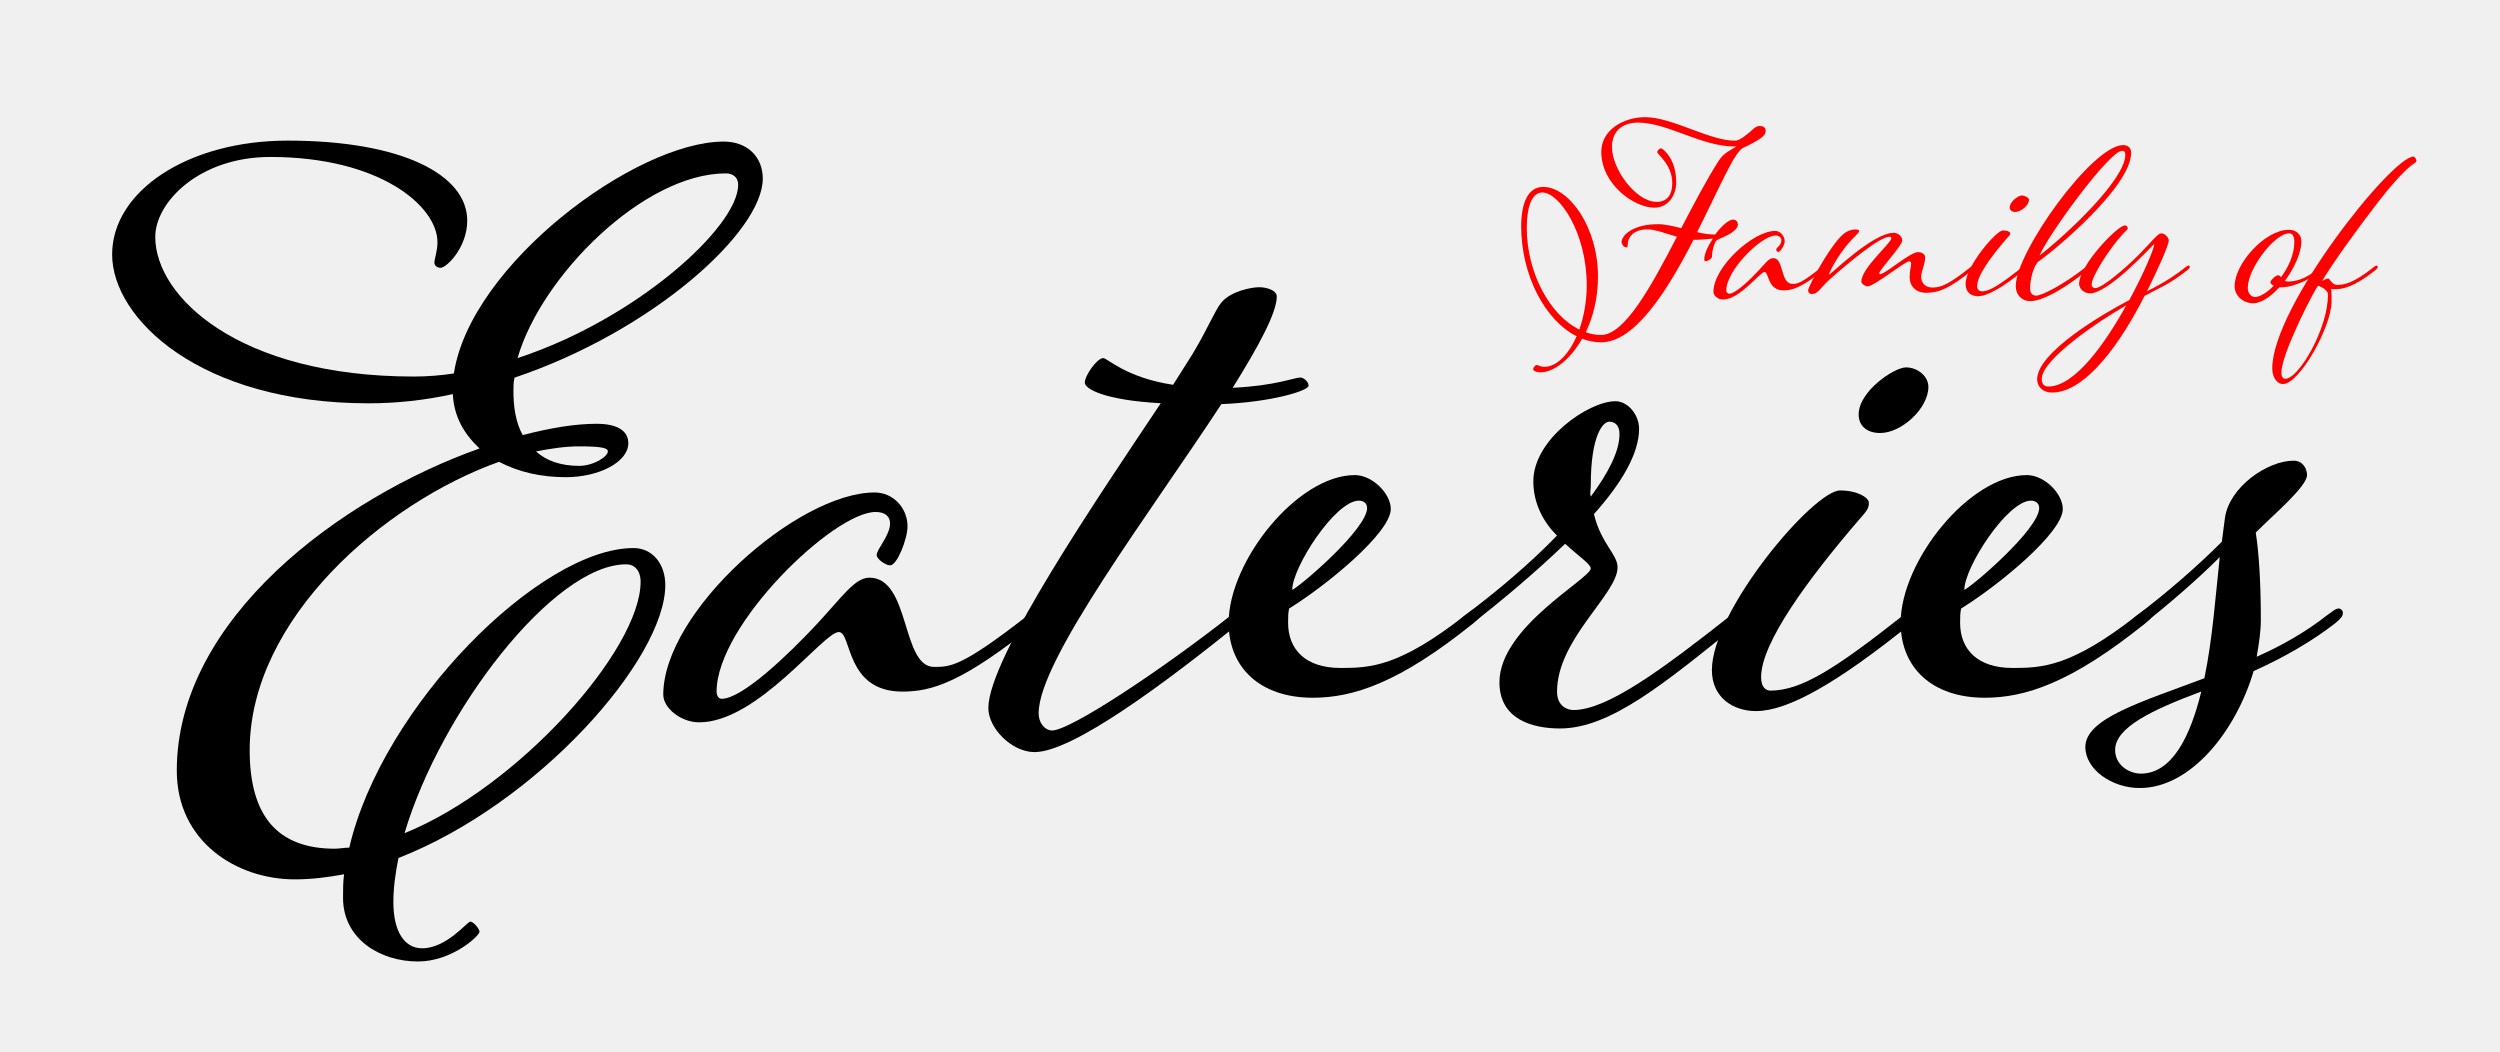
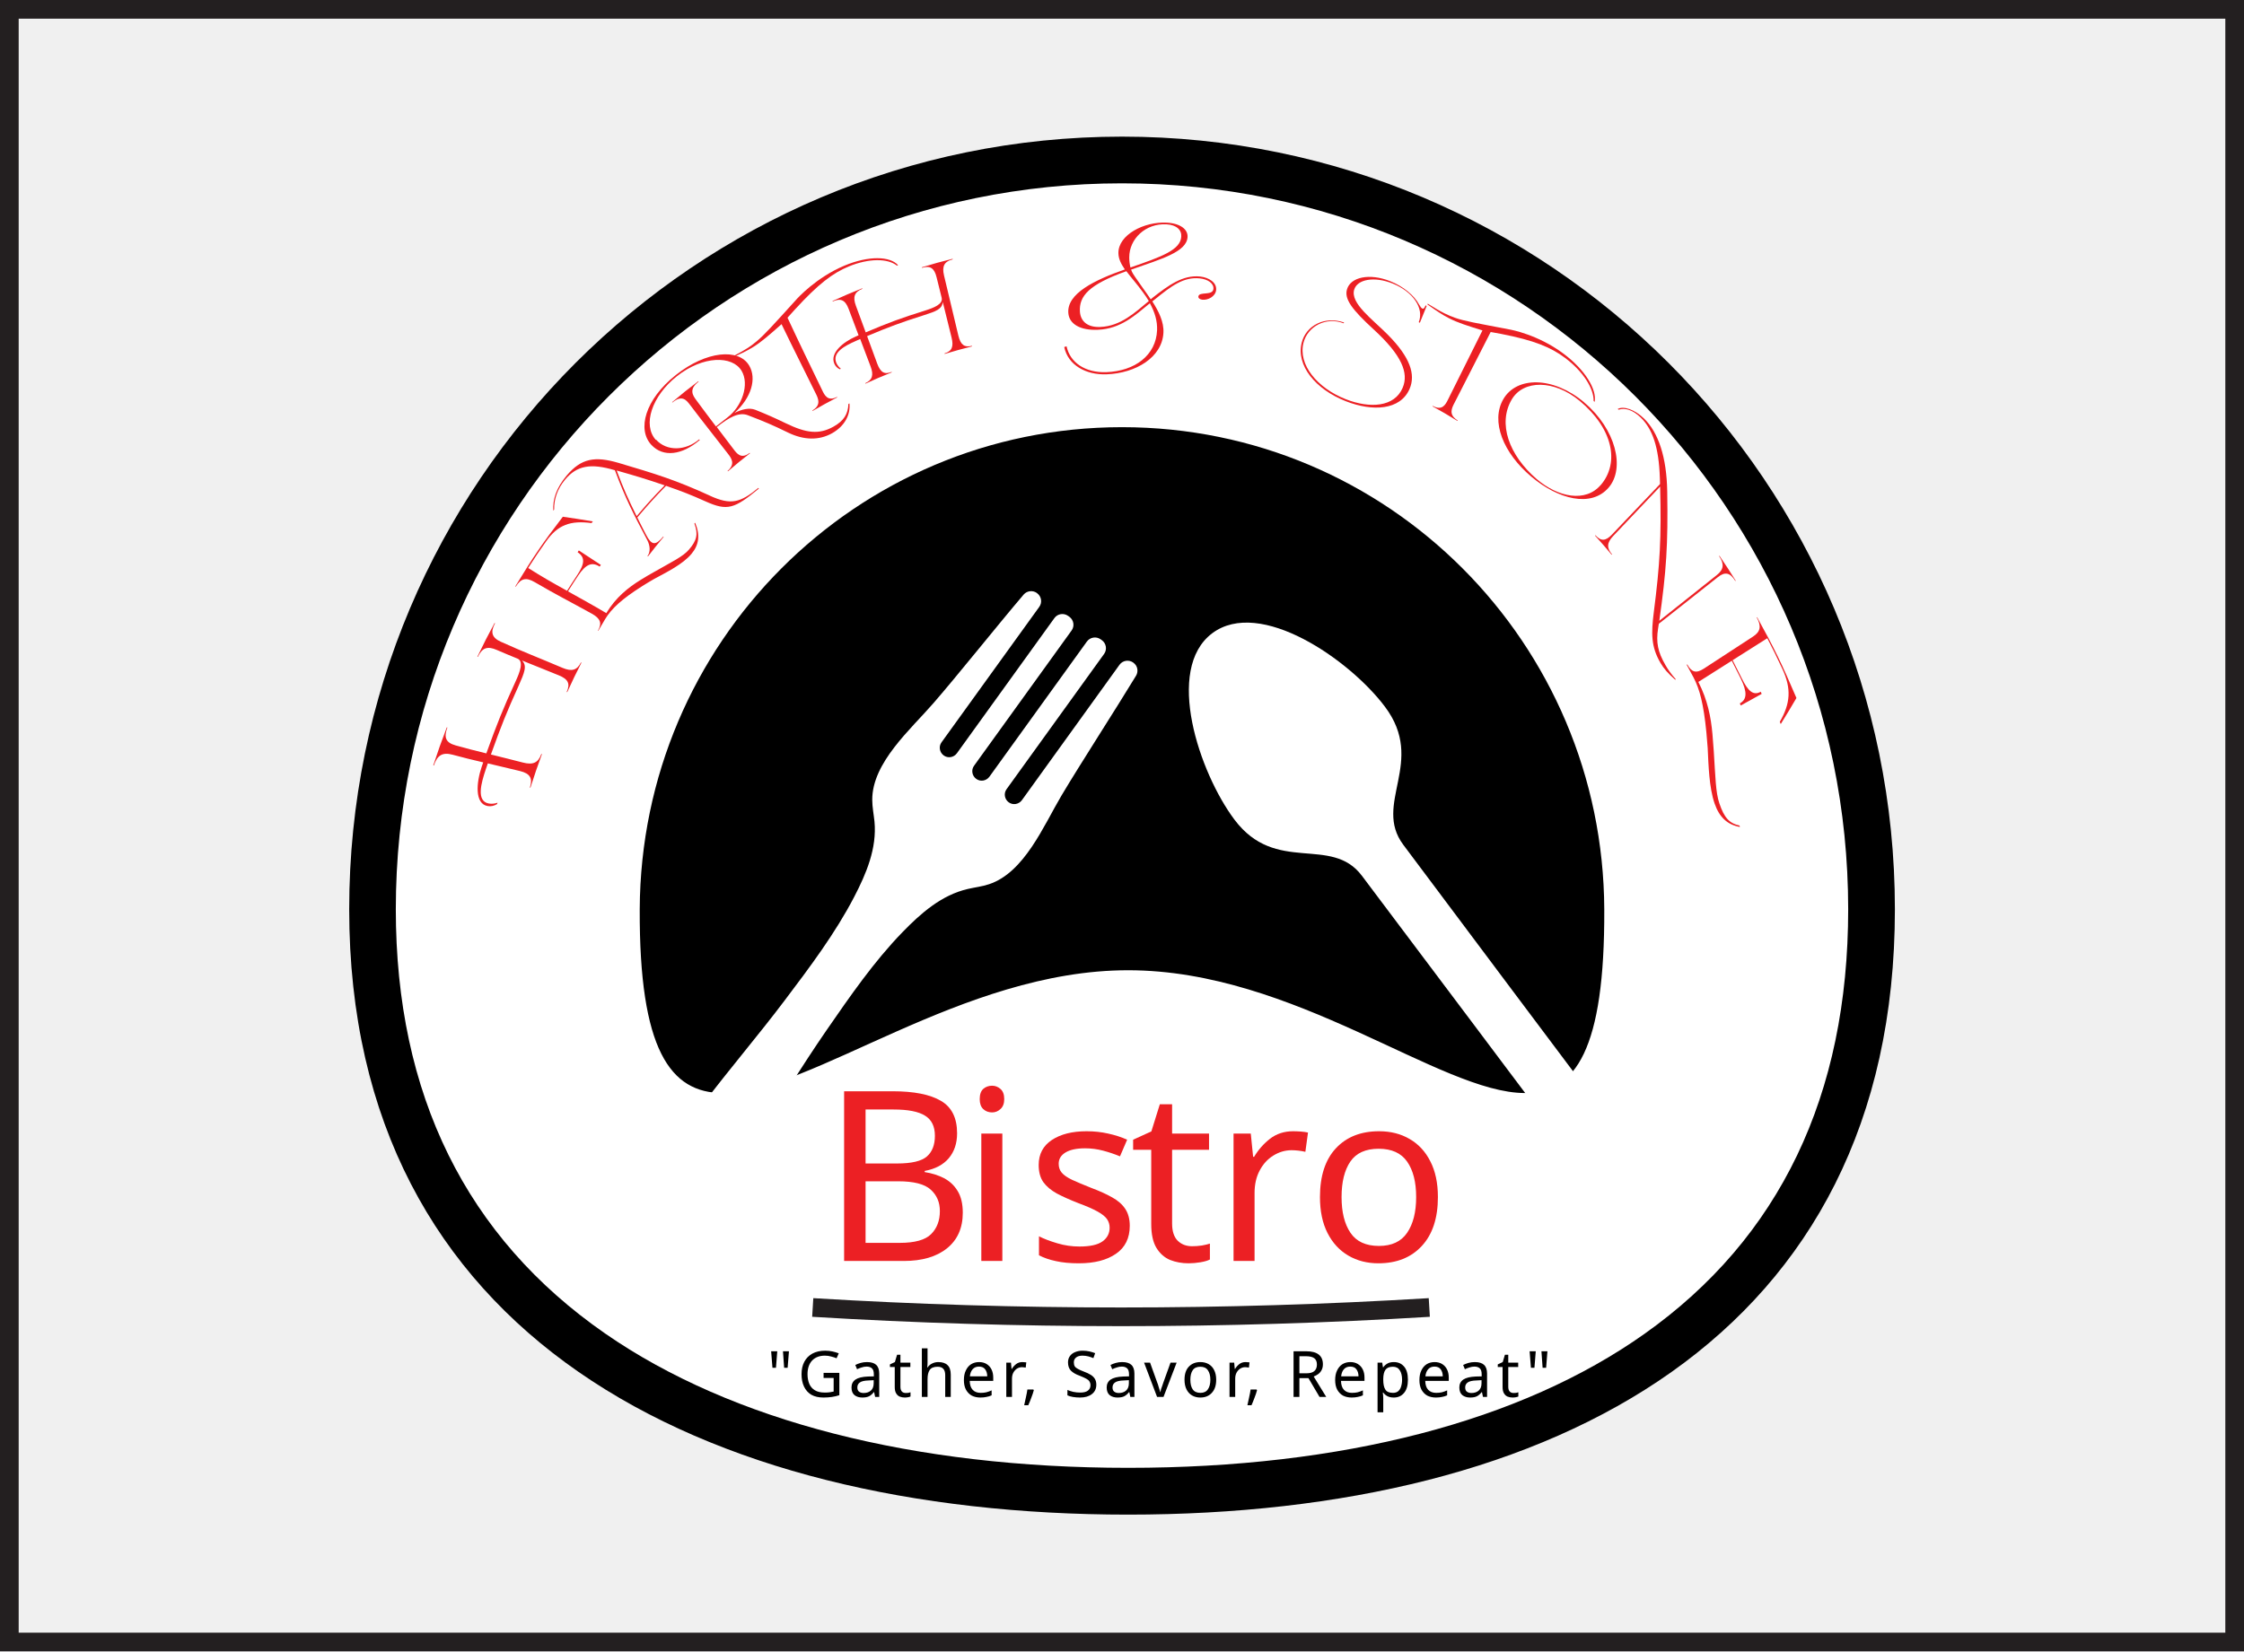
- <svg xmlns="http://www.w3.org/2000/svg" id="Layer_1" data-name="Layer 1" width="309pt" height="130pt" viewBox="0 0 309 130" preserveAspectRatio="xMidYMid meet">
+ <svg xmlns="http://www.w3.org/2000/svg" id="Layer_2" viewBox="0 0 240.21 176.82">
  <defs>
    <style>
-       .cls-1, .cls-2 {
-         font-family: ArialMT, Arial;
-         font-size: 35.22px;
+       .cls-1 {
+         fill: none;
+         stroke: #231f20;
+         stroke-miterlimit: 10;
+         stroke-width: 2px;
      }

-       .cls-1, .cls-2, .cls-3 {
-         isolation: isolate;
+       .cls-2 {
+         font-family: AdornSGarland-Regular, 'AdornS Garland';
+         font-size: 6.84px;
      }

-       .cls-1, .cls-2, .cls-4 {
+       .cls-3 {
        fill: #fff;
      }

-       .cls-2 {
+       .cls-4 {
+         letter-spacing: -.14em;
+       }
+ 
+       .cls-5 {
        letter-spacing: -.02em;
      }

-       .cls-5 {
-         fill: #a12020;
+       .cls-6 {
+         font-family: Rusillaserif-Light, 'Rusilla serif';
+         font-size: 25.45px;
+         font-weight: 300;
      }

-       .cls-6 {
-         fill: red;
+       .cls-6, .cls-7 {
+         fill: #ec2024;
+       }
+ 
+       .cls-8 {
+         letter-spacing: .07em;
+       }
+ 
+       .cls-9 {
+         letter-spacing: .07em;
+       }
+ 
+       .cls-10 {
+         letter-spacing: .06em;
+       }
+ 
+       .cls-11 {
+         letter-spacing: .01em;
+       }
+ 
+       .cls-12 {
+         letter-spacing: .04em;
+       }
+ 
+       .cls-13 {
+         letter-spacing: .03em;
      }
    </style>
  </defs>
-   <g id="familyofeateries" transform="translate(-40,-370)">
-     <g>
-       <path class="cls-6" d="M254.81,397.71c0,.76-1.21,1.32-1.78,1.59s-.79.26-.98.57c-.15.19-.45,1.06-.45,1.85,0,.26-.57.57-.76.57-.15,0-.19-.08-.19-.23,0-.68.45-1.66,1.06-2.57-.76.08-1.59.15-2.35.15h-.04c-3.21,6.24-7.22,12.67-11.42,12.67-.79,0-1.59-.15-2.35-.45-1.48,2.61-3.52,4.16-5.14,4.16-.6,0-.91-.23-.91-.38,0-.19.23-.53.45-.53.15,0,.45.23.95.23,1.44,0,2.95-1.44,3.97-3.78-3.9-1.97-6.85-7.53-6.85-13.58,0-3.03.91-4.88,2.72-4.88,3.18,0,6.77,4.96,6.77,11.08,0,2.65-.6,4.99-1.51,6.88.61.23,1.25.34,1.89.34,2.91,0,6.17-5.94,9.38-12.14-1.32-.38-2.69-.91-3.63-.91-1.78,0-2.46.98-2.46,1.97,0,.15-.04.26-.15.26-.34,0-.61-.45-.61-.64,0-.79,1.32-2.23,4.5-2.23.87,0,1.85.23,2.88.49,1.59-3.03,3.14-6.01,4.65-8.36.61-.95,1.48-1.29,2.19-1.74h-.3c-4.05,0-8.25-2.95-11.88-2.95-1.63,0-3.22.79-3.22,3.03,0,2.72,2.95,6.77,5.52,6.77,1.48,0,1.93-1.1,1.93-2.31,0-2.31-1.85-3.56-1.85-3.82,0-.23.3-.49.45-.49.23,0,1.89,1.29,1.89,4.2,0,1.7-1.06,3.14-2.72,3.14-2.38,0-6.54-2.8-6.54-6.92,0-2.69,2.76-4.27,5.41-4.27,3.37,0,7.91,2.91,11.12,2.91.57,0,1.48-.76,2.08-1.29.3-.3.6-.53.98-.53.49,0,.72.23.72.6,0,.42-.08.83-2.8,2.12-1.1.53-3.06,5.26-5.67,10.4.76.19,1.51.3,2.23.3.76-1.02,1.66-1.85,2.23-1.85.3,0,.57.23.57.57h.02ZM235.21,410.73c.53-1.55.91-3.4.91-5.48,0-6.51-3.4-11.46-5.48-11.46-1.25,0-1.93,1.66-1.93,4.39,0,5.52,2.84,10.78,6.51,12.56h-.01Z" />
-       <path class="cls-6" d="M265.06,403.09c.26-.19.34-.26.45-.26.08,0,.15.08.15.15,0,.11-.04.19-.26.38-2.76,2.23-3.9,2.53-4.96,2.53-2,0-1.78-2.27-2.35-2.27s-3.03,3.4-5.14,3.4c-.57,0-1.17-.45-1.17-.95,0-3.06,4.88-7.53,7.64-7.53.64,0,1.17.64,1.17,1.32,0,.38-.53,1.29-.79,1.29-.11,0-.26-.15-.26-.3,0-.26.64-.49.64-1.17,0-.3-.3-.57-.72-.57-1.78,0-6.09,4.31-6.09,6.77,0,.26.15.42.38.42.76,0,2.57-1.74,3.63-2.88.98-1.06,1.25-1.51,1.82-1.51,1.29,0,.83,3.18,2.35,3.18.61,0,1.02-.04,3.52-2h-.01Z" />
-       <path class="cls-6" d="M274.06,398.77c.61,0,1.06.53,1.06.95,0,.64-2.84,3.63-2.84,4.05,0,.08.04.11.11.11.64,0,3.67-2.72,4.69-2.72.45,0,.87.26.87.64,0,.87-.49,1.7-.49,2.42,0,.68.42,1.32,1.4,1.32,1.13,0,2.12-.49,4.62-2.46.26-.19.34-.26.45-.26.08,0,.15.08.15.15,0,.11-.04.19-.26.38-2.76,2.23-4.12,2.84-5.75,2.84-1.17,0-2.04-.72-2.04-1.97,0-.72.19-1.4.19-1.63,0-.11-.04-.3-.23-.3-.53,0-4.35,3.1-5.14,3.1-.34,0-.79-.34-.79-.57,0-1.7,3.71-4.77,3.71-5.37,0-.11-.08-.19-.23-.19-1.21,0-5.03,3.18-7.38,5.26-1.21,1.1-1.44,1.82-2.23,1.82-.3,0-.45-.23-.45-.45,0-.38,2.23-4.73,3.97-6.58.64-.72,1.32-.95,1.89-.95.23,0,.45.04.45.19,0,.26-.76.83-1.44,1.66-1.1,1.32-2.12,3.1-2.31,3.75.23,0,5.41-5.18,8.02-5.18h0Z" />
-       <path class="cls-6" d="M289.87,403.09c.26-.19.34-.26.45-.26.08,0,.15.08.15.15,0,.11-.04.19-.26.38-2.76,2.23-4.58,3.25-5.75,3.25-.83,0-1.51-.49-1.51-1.51,0-2.19,3.78-6.62,4.61-6.62.61,0,.91.19.91.38s-.19.34-.53.72c-1.82,2.12-3.56,4.43-3.56,5.79,0,.38.19.64.6.64.98,0,2.38-.95,4.88-2.91h.01ZM290.78,394.69c0,.68-.95,1.51-1.74,1.51-.38,0-.64-.27-.64-.53,0-.79,1.1-1.51,1.48-1.51.34,0,.91.26.91.53h-.01Z" />
-       <path class="cls-6" d="M297.7,403.09c.26-.19.34-.26.45-.26.08,0,.15.08.15.15,0,.11-.04.19-.26.38-2,1.66-5.26,3.86-7.11,3.86-.91,0-1.78-.64-1.78-1.89,0-4.16,9.46-17.4,13.28-17.4.57,0,.98.34.98.95,0,4.24-9.65,12.22-11.54,13.5-.57.68-.95,2.19-.95,3.25,0,.64.3.91.76.91.76,0,3.52-1.48,6.01-3.44h0ZM292.1,401.57c3.33-2.57,10.59-9.38,10.59-12.44,0-.42-.15-.49-.42-.49-1.51,0-9,10.18-10.18,12.94h.01Z" />
-       <path class="cls-6" d="M298.3,406.26c-.68,0-1.32-.57-1.32-1.17,0-2.27,4.73-7.23,5.67-7.23.19,0,.34.19.34.34,0,.19-.23.3-.64.76-1.47,1.59-3.82,5.14-3.82,6.2,0,.26.15.45.45.45.87,0,3.82-2.53,5.56-4.31,1.59-1.63,2.16-2.46,2.61-2.46.42,0,.91.53.91.87,0,.57-1.25,3.4-2.69,6.28,1.17-.57,2.84-1.44,4.69-2.91.26-.19.34-.26.45-.26.08,0,.15.08.15.15,0,.11-.04.19-.26.38-2.31,1.85-3.82,2.38-5.33,3.22-2.84,5.6-7.19,11.95-11.46,11.95-1.1,0-1.82-.72-1.82-1.63,0-3.33,8.1-8.09,11.39-9.8,1.85-3.4,3.1-6.43,3.1-6.96-.53.49-5.67,6.13-7.98,6.13h0ZM302.8,407.74c-3.21,1.82-10.44,6.66-10.44,9.08,0,.72.34.95.83.95,3.21,0,6.96-5.22,9.61-10.02h0Z" />
-       <path class="cls-6" d="M327.12,402.82c.08,0,.15.08.15.15,0,.11-.04.19-.26.38-1.06.95-3.37,2.16-5.03,2.16h-.26c-1.02,1.13-2.23,1.97-3.21,1.97-1.17,0-2.31-.83-2.31-2.12,0-2.76,3.74-6.96,6.7-6.96.91,0,1.55.6,1.55,1.44,0,1.4-.87,3.29-2.04,4.88.08.04.23.08.38.08,1.51,0,2.72-.76,3.9-1.7.26-.19.34-.26.45-.26l-.02-.02ZM317.82,405.54c0,.61.34,1.17.91,1.17s1.48-.53,2.31-1.4c-.23-.11-.42-.27-.42-.42,0-.23.64-.87.95-.87.15,0,.26.11.38.23.91-1.25,1.63-2.8,1.63-4.35,0-.76-.26-1.06-.64-1.06-1.82,0-5.11,4.39-5.11,6.7h-.01Z" />
-       <path class="cls-6" d="M333.29,403.09c.26-.19.34-.26.45-.26.08,0,.15.08.15.15,0,.11-.04.19-.26.38-2.76,2.23-4.24,2.38-4.96,2.38-.19,0-.38,0-.53-.04.04.34.04.83.04,1.59,0,3.03-3.93,10.18-6.01,10.18-.61,0-1.32-.68-1.32-1.93,0-7.64,14.79-26.18,17.44-26.18.19,0,.38.34.38.49s-.08.23-.38.42c-.87.57-2.53,2.35-4.16,4.46-2.65,3.4-5.9,7.91-7.11,9.99.3-.15.6-.3.72-.3.26,0,.45.79,1.13.79.83,0,1.93-.15,4.43-2.12h-.01ZM321.98,416.06c0,.49.19.76.49.76,1.67,0,5.33-6.32,5.26-10.44,0-.49-.79-.95-1.21-1.06-.19,0-4.54,8.28-4.54,10.74Z" />
-     </g>
-     <g>
-       <path d="M99.27,485.16c0,.51-3.42,3.68-7.61,3.68-4.69,0-9.26-2.79-9.26-7.86,0-1.01,0-2.03.13-2.92-2.03.38-4.06.63-6.09.63-7.23,0-14.59-4.69-14.59-13.44,0-18.77,20.29-33.74,37.42-39.82-1.9-1.78-3.17-3.93-3.3-6.72-3.42.76-6.98,1.14-10.4,1.14-20.93,0-31.71-10.53-31.71-18.39s9.39-14.08,21.69-14.08c14.08,0,22.2,4.19,22.2,9.89,0,3.3-2.54,5.83-3.3,5.83-.38,0-.76-.25-.76-.63,0-.51.38-1.4.38-2.54,0-4.44-7.1-10.53-20.67-10.53-8.75,0-14.21,5.58-14.21,9.89,0,7.36,10.27,17.25,31.96,17.25,1.65,0,3.3-.13,4.95-.38,2.03-13.44,22.45-28.66,33.36-28.66,2.92,0,4.82,1.9,4.82,4.57,0,6.6-13.7,18.9-30.69,24.61-.13.63-.13,1.14-.13,1.65,0,1.9.25,3.8,1.14,5.45,3.42-.89,6.47-1.4,9.13-1.4,2.41,0,3.93.76,3.93,2.41,0,2.28-3.55,4.19-7.74,4.19-3.04,0-5.83-.63-8.24-1.9-14.21,5.07-30.82,19.41-30.82,35.64,0,8.12,3.42,12.18,10.53,12.18.51,0,1.14-.13,1.78-.13,4.06-17.5,23.59-37.03,35.13-37.03,2.41,0,3.93,2.03,3.93,4.57,0,9.13-15.73,27.01-32.98,33.74-.38,1.9-.63,3.68-.63,5.45,0,3.68,1.4,5.71,3.55,5.71,3.04,0,5.58-3.3,5.96-3.3s1.14.89,1.14,1.27v-.02ZM90.01,472.98c14.08-5.71,29.17-22.7,29.17-31.07,0-1.4-.76-2.16-1.78-2.16-9.01,0-22.96,18.26-27.4,33.23h.01ZM103.97,414.26c14.71-4.82,27.27-16.23,27.27-21.43,0-.89-.63-1.4-1.52-1.4-10.15,0-22.83,12.68-25.75,22.83ZM106.25,425.8c1.27,1.14,3.04,1.78,5.33,1.78,1.78,0,3.55-1.14,3.55-1.78,0-.38-.51-.63-3.55-.63-1.65,0-3.42.25-5.33.63Z" />
-       <path d="M167,446.09c.89-.63,1.14-.89,1.52-.89.25,0,.51.25.51.51,0,.38-.13.63-.89,1.27-9.26,7.48-13.06,8.5-16.61,8.5-7.1,0-6.21-7.36-7.86-7.36-1.9,0-10.02,11.16-17.25,11.16-2.28,0-4.44-1.78-4.44-3.42,0-10.27,16.61-24.99,26.13-24.99,2.28,0,4.06,1.9,4.06,4.19,0,1.52-1.27,4.82-2.16,4.82-.51,0-1.65-.76-1.65-1.27,0-.76,1.65-2.41,1.65-3.93,0-.76-.51-1.4-1.78-1.4-5.2,0-19.66,13.95-19.66,22.2,0,.51.25.89.63.89,2.54,0,8.24-5.45,11.79-9.26,3.17-3.42,4.69-5.71,6.47-5.71,5.07,0,3.93,11.03,7.99,11.03,2.03,0,3.42,0,11.54-6.34h.01Z" />
-       <path d="M185,417.55l2.41-3.81c1.9-3.17,2.79-5.45,3.55-6.34,1.14-1.4,3.68-1.9,4.69-1.9.89,0,2.16.38,2.16,1.14,0,2.03-2.28,6.21-5.45,11.29,5.33-.25,7.61-1.27,8.37-1.27.38,0,1.01.51,1.01,1.01,0,.63-4.57,2.03-10.78,2.28-8.62,13.19-22.58,31.58-22.58,38.18,0,1.39.89,2.16,1.65,2.16,2.28,0,13.7-7.61,22.07-14.2.89-.63,1.14-.89,1.52-.89.25,0,.51.25.51.51,0,.38-.13.63-.89,1.27-9.26,7.48-20.67,15.98-25.37,15.98-2.79,0-5.71-2.92-5.71-5.45,0-6.21,13.7-26.25,21.31-37.67-6.98-.38-9.39-1.78-9.39-2.54,0-.89,1.52-3.04,2.28-3.04.51,0,2.79,2.41,8.62,3.3h.02Z" />
-       <path d="M199.34,445.2c-.13.51-.13,1.14-.13,1.78,0,3.3,2.16,5.58,6.47,5.58,3.68,0,7.23-.13,15.35-6.47.89-.63,1.14-.89,1.52-.89.25,0,.51.25.51.51,0,.38-.13.63-.89,1.27-9.26,7.48-14.97,9.26-19.91,9.26-6.47,0-10.4-3.68-10.4-9.26,0-7.61,8.5-18.26,15.6-18.26,2.16,0,4.44,2.28,4.44,4.19,0,2.92-7.86,9.39-12.56,12.3h0ZM208.97,432.77c0-.51-.38-.89-1.01-.89-2.92,0-8.24,8.24-8.24,11.03.89-.38,9.26-7.48,9.26-10.15h0Z" />
-       <path d="M255.39,445.2c.25,0,.51.25.51.51,0,.38-.13.63-.89,1.27-9.26,7.48-15.98,13.06-22.2,13.06-3.42,0-7.48-1.14-7.48-5.71,0-6.85,11.29-12.81,11.29-14.08,0-.51-1.52-1.52-3.17-3.04-3.55,3.42-7.61,6.85-11.67,10.02-.63.51-.89.63-1.14.63-.38,0-.63-.25-.63-.63,0-.25.25-.51,1.01-1.14,4.06-3.04,8.12-6.47,11.42-9.89-1.65-1.65-2.92-3.93-2.92-6.72,0-5.2,6.85-9.89,10.15-9.89,1.52,0,2.92,1.65,2.92,3.42,0,3.04-2.16,6.72-5.58,10.53.89,3.68,2.92,4.95,2.92,6.59,0,3.3-7.48,8.88-7.48,15.35,0,1.9,1.39,2.28,2.03,2.28,4.19,0,11.03-5.07,19.41-11.67.89-.63,1.14-.89,1.52-.89h-.02ZM236.62,431.38c2.16-2.92,3.55-5.58,3.55-7.74,0-1.14-.63-1.52-1.27-1.52-.76,0-2.28,1.65-2.28,7.86,0,.51-.13,1.01,0,1.4Z" />
-       <path d="M275.18,446.09c.89-.63,1.14-.89,1.52-.89.25,0,.51.25.51.51,0,.38-.13.63-.89,1.27-9.26,7.48-15.35,10.91-19.28,10.91-2.79,0-5.45-1.65-5.45-5.07,0-7.36,12.56-22.2,15.85-22.2,2.16,0,3.55.89,3.55,1.52s-.13.89-1.27,2.16c-6.09,7.1-12.05,15.09-12.05,19.41,0,1.27.63,1.65,1.14,1.65,3.8,0,7.99-2.66,16.36-9.26h.01ZM278.35,417.81c0,2.66-3.3,5.71-5.96,5.71-1.65,0-2.66-.89-2.66-2.28,0-2.92,4.44-5.83,5.83-5.83,1.52,0,2.79,1.14,2.79,2.41h0Z" />
-       <path d="M282.4,445.2c-.13.51-.13,1.14-.13,1.78,0,3.3,2.16,5.58,6.47,5.58,3.68,0,7.23-.13,15.35-6.47.89-.63,1.14-.89,1.52-.89.25,0,.51.25.51.51,0,.38-.13.63-.89,1.27-9.26,7.48-14.97,9.26-19.91,9.26-6.47,0-10.4-3.68-10.4-9.26,0-7.61,8.5-18.26,15.6-18.26,2.16,0,4.44,2.28,4.44,4.19,0,2.92-7.86,9.39-12.56,12.3h0ZM292.04,432.77c0-.51-.38-.89-1.01-.89-2.92,0-8.24,8.24-8.24,11.03.89-.38,9.26-7.48,9.26-10.15h-.01Z" />
-       <path d="M318.55,452.94c-2.16,7.36-7.74,14.46-14.08,14.46-3.42,0-6.72-2.28-6.72-5.07,0-3.55,6.98-5.58,14.71-8.5,1.01-4.82,1.39-10.27,1.9-14.97-2.92,2.92-6.21,5.71-9.51,8.37-.63.51-.89.63-1.14.63-.38,0-.63-.25-.63-.63,0-.25.25-.51,1.01-1.14,3.68-2.79,7.36-5.96,10.53-9.13l.38-2.92c.51-3.8,5.2-7.1,8.5-7.1,1.14,0,1.65,1.01,1.65,1.78,0,1.4-4.19,4.95-6.34,7.1.38,2.41.63,6.09.63,10.78,0,1.52-.25,3.04-.51,4.57,3.17-1.39,6.21-3.17,8.62-5.07.89-.63,1.14-.89,1.52-.89.25,0,.51.25.51.51,0,.38-.13.63-.89,1.27-2.92,2.28-6.47,4.31-10.15,5.96h.01ZM304.6,465.62c3.8,0,6.09-4.44,7.48-10.15-6.09,2.28-10.65,4.44-10.65,7.23,0,1.9,1.78,2.92,3.17,2.92h0Z" />
+   <g id="Layer_1-2" data-name="Layer_1">
+     <g id="Bistro">
+       <g id="outerCircleGroup">
+         <path id="outerCircleFill" class="cls-3" d="M120.76,159.68c-23.56,0-43.41-5.13-57.4-14.83-15.58-10.8-23.48-26.78-23.48-47.49,0-44.24,35.99-80.23,80.23-80.23s80.23,35.99,80.23,80.23c0,39.6-29.01,62.32-79.58,62.32Z" />
+         <path id="outerCircle" d="M120.11,19.63c42.86,0,77.73,34.87,77.73,77.73,0,19.92-7.33,35.21-21.8,45.46-13.25,9.39-32.37,14.35-55.28,14.35s-42.4-4.97-55.98-14.38c-14.87-10.31-22.41-25.59-22.41-45.43,0-42.86,34.87-77.73,77.73-77.73M120.11,14.63c-45.69,0-82.73,37.04-82.73,82.73s37.69,64.82,83.38,64.82,82.08-19.13,82.08-64.82S165.8,14.63,120.11,14.63h0Z" />
+       </g>
+       <g id="hearthGroup">
+         <path id="hearthFill" d="M77.38,116.53c-1.93,0-3.44-.58-4.63-1.77-2.57-2.58-3.8-8.27-3.77-17.39.11-28.19,23.05-51.13,51.13-51.13s51.01,22.94,51.13,51.13c.04,9.25-1.17,14.98-3.68,17.5-1.11,1.12-2.52,1.66-4.31,1.66-3.67,0-8.55-2.27-14.2-4.9-7.91-3.68-17.76-8.26-28.29-8.26s-20.43,4.52-28.46,8.16c-5.92,2.68-11.03,4.99-14.91,4.99h0Z" />
+         <path id="hearthOutline" d="M120.11,46.74c13.51,0,26.21,5.27,35.75,14.83,9.54,9.55,14.82,22.27,14.87,35.8.04,9.11-1.12,14.72-3.53,17.15-1.03,1.03-2.29,1.51-3.95,1.51-3.56,0-8.39-2.25-13.99-4.85-7.96-3.7-17.86-8.3-28.5-8.3s-20.59,4.55-28.67,8.2c-5.87,2.66-10.94,4.95-14.71,4.95-1.79,0-3.19-.53-4.28-1.63-2.47-2.48-3.66-8.05-3.62-17.04.05-13.54,5.34-26.25,14.87-35.8,9.55-9.56,22.24-14.83,35.75-14.83M120.11,45.74c-28.51,0-51.51,23.11-51.63,51.63-.06,14.98,3.24,19.67,8.9,19.67,9.47,0,25.53-13.15,43.38-13.15s33.4,13.15,42.48,13.15c5.43,0,8.55-4.69,8.49-19.67-.12-28.51-23.11-51.63-51.63-51.63h0Z" />
+       </g>
+       <g id="hearthStoneText">
+         <path id="letterH" class="cls-7" d="M51.72,81.63c-1.34-.32-2-.47-3.28-.82-1.07-.28-1.63.04-2,1.16-.02,0-.03,0-.06-.02.55-1.66.84-2.47,1.45-4.07.02,0,.03.01.06.02-.41,1.08-.16,1.63.9,1.92,1.27.36,1.94.52,3.27.85,1.15-3.2,1.77-4.74,3.12-7.68.46-1,.92-2.18.21-2.47-.9-.37-1.35-.55-2.22-.93-.99-.43-1.55-.24-2.02.75-.02,0-.03-.01-.05-.02.71-1.47,1.08-2.2,1.84-3.61.02.01.03.02.05.03-.51.95-.35,1.54.63,1.98,2.55,1.15,3.96,1.67,6.59,2.79,1.01.43,1.56.25,1.98-.58.02.01.03.02.05.03-.63,1.23-.93,1.86-1.52,3.15-.02,0-.03-.01-.06-.02.4-.87.17-1.37-.85-1.78-1.56-.64-2.37-.95-3.94-1.59.58.56.29,1.27-.38,2.77-1.27,2.8-1.85,4.26-2.94,7.3,1.37.34,2.07.51,3.42.86,1.09.28,1.64.03,1.98-.92.02,0,.04.01.06.02-.51,1.4-.76,2.12-1.23,3.59-.02,0-.04,0-.06-.01.32-.99.04-1.5-1.06-1.77-1.36-.33-2.06-.49-3.44-.82-.08.23-.12.35-.2.58-.53,1.56-1.06,3.47.31,3.72.34.06.68,0,.93-.09-.02.06-.03.09-.05.15-.33.2-.67.27-1.01.21-1.4-.25-1.22-2.5-.63-4.23.06-.18.09-.28.16-.46Z" />
+         <path id="letterE" class="cls-7" d="M64.01,67.52c.45-.79.27-1.29-.66-1.81-2.44-1.35-3.74-1.99-6.12-3.38-.91-.53-1.47-.41-2.02.49-.02-.01-.03-.02-.05-.03,1.91-3.15,2.93-4.65,5.09-7.46,1.27.19,1.92.28,3.21.5-.06.07-.08.11-.14.18-2.25-.3-3.61.18-4.87,1.97-.78,1.11-1.17,1.68-1.91,2.84,1.6,1.01,2.45,1.49,4.16,2.44.43-.68.64-1.01,1.08-1.67.83-1.25.86-1.92.05-2.46.05-.07.08-.11.13-.19.94.62,1.42.93,2.36,1.55-.05.07-.08.11-.13.18-.82-.53-1.48-.27-2.31.98-.44.66-.65.99-1.08,1.67,1.65.93,2.5,1.38,4.1,2.33,1.05-1.72,2.37-2.75,3.68-3.56.54-.33.8-.49,1.34-.79,2.03-1.16,3.21-1.71,3.84-2.46.84-.98.99-1.66.57-2.78.03-.03.05-.05.08-.09.56,1.33.41,2.39-.4,3.35-.93,1.1-2.59,1.92-4,2.68-.49.29-.74.43-1.23.74-2.22,1.4-3.33,2.44-4,3.55-.3.5-.45.75-.74,1.26-.02-.01-.03-.02-.05-.03Z" />
+         <path id="letterA" class="cls-7" d="M75.97,53.07c2.26,1.04,3.27.77,5.21-.83.02.03.03.05.05.08-2.62,2.16-3.36,2.42-5.7,1.37-1.63-.73-2.48-1.06-4.23-1.67-1.27,1.3-1.88,1.98-3.08,3.39.37.75.56,1.12.94,1.85.6,1.15,1,1.18,1.84.19.02.02.03.02.04.04-.68.82-1.02,1.23-1.68,2.09-.02-.01-.03-.02-.05-.04.32-.42.3-1.08-.02-1.7-1.53-2.91-2.3-4.37-3.47-7.49-2.62-.78-4.08-.49-5.33,1.01-.82.99-1.19,2.08-1.17,3.2-.04.05-.06.07-.09.12-.08-1.17.3-2.42,1.43-3.76,1.58-1.87,3.04-2.09,5.57-1.35,4.01,1.19,6.1,1.83,9.73,3.49ZM68.15,55.27c1.16-1.37,1.76-2.03,3-3.3-2.02-.69-3.07-1-5.14-1.59.76,2.01,1.2,2.98,2.14,4.89Z" />
+         <path id="letterR" class="cls-7" d="M70.23,47.08c1.14,1.26,3.16,1.21,4.62-.04.02.03.04.04.06.07-1.89,1.62-3.91,1.9-5.19.52-1.52-1.64-.7-4.84,2.63-7.48,3.23-2.57,6.73-2.9,7.85-1,.81,1.38.25,3.43-1.58,5.07.79-.4,1.59-.59,2.23-.34,1.34.54,1.99.83,3.26,1.44,2.21,1.07,3.55,1.23,5.1.37,1.15-.64,1.56-1.37,1.61-2.44.04-.02.06-.03.11-.05.12,1.24-.53,2.43-1.84,3.18-1.41.8-3.04.76-4.73-.06-1.66-.81-2.53-1.18-4.31-1.86-.95-.37-2.02.24-3.32,1.27.71.94,1.07,1.41,1.78,2.35.37.49.83,1.12,1.74.41.01.02.02.03.03.05-.96.75-1.43,1.13-2.36,1.93-.01-.02-.02-.03-.04-.04.88-.76.4-1.38.03-1.86-1.61-2.09-2.45-3.11-4.04-5.21-.37-.48-.84-1.14-1.89-.26-.01-.02-.02-.03-.03-.04,1.1-.93,1.67-1.38,2.8-2.24.01.02.02.03.03.05-1.08.82-.61,1.48-.25,1.97.83,1.13,1.26,1.69,2.11,2.82.49-.39.73-.58,1.23-.96,1.57-1.2,2.38-3.55,1.51-5-.99-1.64-4.12-1.64-6.94.6-2.68,2.13-3.67,5.21-2.24,6.8Z" />
+         <path id="letterT" class="cls-7" d="M78.14,38.32c.72-.37,1.31-.69,1.83-1.02.4-.25.71-.49,1.02-.75.83-.69,1.67-1.63,4.22-4.44.16-.19,2.19-2.42,5.19-3.67,2.59-1.08,4.88-1.02,5.74-.04-.05.02-.08.03-.13.04-.98-.78-2.99-.8-5.15.09-1.7.7-3.26,1.87-5.75,4.59-.33.36-.49.54-.81.9,1.45,3.11,2.21,4.65,3.7,7.74.26.55.6,1.26,1.6.74,0,.02.01.03.02.05-1.07.56-1.59.85-2.63,1.45-.01-.02-.02-.03-.03-.05.97-.57.63-1.28.36-1.82-1.46-2.97-2.22-4.44-3.66-7.42-1.32,1.17-2.12,1.88-3.04,2.45-.68.43-1.41.76-2.44,1.22-.02-.03-.03-.05-.05-.08Z" />
+         <path id="letterH2" class="cls-7" d="M91.91,35.91c-.43-1.14-.64-1.7-1.07-2.84-.36-.95-.85-1.17-1.7-.79,0-.02-.01-.03-.02-.05,1.27-.58,1.9-.85,3.18-1.36,0,.02.01.03.02.05-.86.35-1.05.87-.7,1.82.42,1.14.63,1.71,1.05,2.85,2.52-1.07,3.81-1.54,6.4-2.35.88-.28,1.9-.67,1.73-1.36-.22-.87-.32-1.31-.54-2.18-.24-.99-.68-1.29-1.57-1.02,0-.02,0-.03-.01-.06,1.31-.4,1.97-.58,3.29-.91,0,.02,0,.03.01.06-.89.23-1.16.72-.93,1.71.61,2.59.92,3.88,1.54,6.46.24.99.65,1.29,1.45,1.09,0,.02,0,.03.01.06-1.18.3-1.76.46-2.93.81,0-.02,0-.03-.01-.06.79-.24.99-.71.75-1.7-.38-1.52-.57-2.28-.94-3.8-.08.76-.7.99-2.02,1.41-2.46.78-3.68,1.23-6.08,2.24.43,1.18.65,1.77,1.08,2.94.35.95.78,1.2,1.54.89,0,.02.01.03.02.05-1.14.46-1.71.7-2.82,1.21,0-.02-.01-.03-.02-.05.75-.34.93-.85.57-1.8-.44-1.17-.66-1.76-1.11-2.93-.18.08-.27.12-.45.2-1.21.53-2.58,1.25-2.1,2.37.12.28.32.48.48.61-.05.02-.07.03-.11.06-.27-.12-.47-.32-.59-.6-.49-1.14.93-2.3,2.26-2.89.14-.06.21-.09.36-.16Z" />
+         <path id="letterAmpersand" class="cls-7" d="M130.18,31.07c-.08.67-.86,1.09-1.48,1.02-.27-.03-.44-.17-.42-.34.06-.57,1.52-.05,1.61-.8.07-.59-.58-1.05-1.45-1.14-1.74-.19-3.07.83-4.81,2.24-.1.07-.2.15-.28.22.68,1.07,1.25,2.18,1.19,3.36-.14,2.65-2.98,4.34-6.09,4.45-2.21.08-4.12-.98-4.53-2.92.1-.03.15-.05.25-.08.36,1.71,1.96,2.85,4.25,2.77,3.09-.11,5.33-1.83,5.44-4.49.04-1-.25-1.94-.77-2.89-1.58,1.29-3.1,2.73-5.55,2.84-1.88.09-3.09-.6-3.18-1.79-.17-2.09,2.8-3.53,6.05-4.67-.41-.6-.68-1.13-.69-1.75-.02-1.95,2.74-3.39,5.18-3.26,1.45.08,2.29.72,2.22,1.57-.12,1.56-2.75,2.31-6.04,3.46.05.15.13.33.23.48.25.41.61.87,1.05,1.52.27.39.56.77.82,1.18.08-.07.12-.1.2-.17,1.69-1.32,3.23-2.47,5.1-2.27.9.1,1.79.63,1.7 1.45ZM122.98,32.24c-.19-.31-.38-.61-.6-.9-.66-.92-1.32-1.64-1.81-2.3-4.02,1.43-5.07,2.67-4.97,4.32.07,1.08.85,1.71,2.19,1.65,2.18-.09,3.71-1.55,5.18-2.77ZM120.88,27.56c0,.4.05.75.13,1.08,3.37-1.16,5.35-1.88,5.44-3.3.05-.71-.49-1.26-1.59-1.32-2.24-.12-3.98,1.56-3.98,3.54Z" />
+         <path id="letterS" class="cls-7" d="M148.58,35.86c2.36,2.39,2.98,4.23,2.31,5.78-.99,2.29-3.96,2.45-6.83,1.32-3.26-1.28-5.33-3.84-4.72-6.26.46-1.86,2.48-2.88,4.53-2.17-.01.04-.02.05-.03.09-1.91-.74-3.87.34-4.31,2.09-.59,2.33,1.47,4.84,4.54,6.04,2.58,1.01,5.21.84,6.08-1.23.67-1.58-.09-3.48-3.1-6.24-2.32-2.13-3.17-3.26-2.86-4.3.38-1.31,2.4-1.76,4.63-.87,1.38.55,2.56,1.5,3.1,2.52.14.23.21.35.34.41.12.06.22-.04.34-.34.05.02.07.03.12.06-.29.72-.44,1.08-.73,1.8-.05-.02-.07-.03-.12-.06.6-1.49-.62-3.27-2.79-4.14-1.97-.79-3.78-.46-4.12.65-.44,1.47,1.97,3.18,3.62,4.85Z" />
+         <path id="letterT2" class="cls-7" d="M152.82,32.51c.69.43,1.26.77,1.8,1.04.42.21.78.35,1.14.48.99.35,2.19.55,5.79,1.24.24.04,3.09.57,5.79,2.58,2.33,1.73,3.61,3.85,3.36,5.18-.04-.04-.07-.06-.11-.09.03-1.33-1.12-3.17-3.06-4.62-1.52-1.14-3.32-1.88-6.81-2.56-.46-.09-.69-.13-1.15-.21-1.56,3.05-2.34,4.57-3.89,7.62-.28.54-.64,1.24.36,1.85l-.03.05c-1.05-.65-1.59-.96-2.66-1.56,0-.02.01-.03.02-.05,1.01.56,1.37-.14,1.64-.69,1.47-2.96,2.21-4.44,3.68-7.39-1.64-.51-2.64-.82-3.59-1.31-.71-.36-1.38-.82-2.3-1.47.01-.04.02-.05.04-.09Z" />
+         <path id="letterO" class="cls-7" d="M169.59,43.1c3.38,2.85,4.4,7.04,2.6,9.12-1.87,2.15-5.38,1.26-8.28-1.19-2.99-2.52-4.37-5.91-2.98-8.3,1.42-2.43,5.31-2.46,8.66.36ZM171.36,51.93c2.04-2.4,1.29-6.05-2.27-9.01-2.75-2.28-6-2.25-7.25-.17-1.55,2.6-.3,6,2.65,8.54,2.3,1.97,5.24,2.54,6.86.64Z" />
+         <path id="letterN" class="cls-7" d="M177.6,66.49c2.47-1.96,3.7-2.94,6.16-4.9.76-.6.84-1.18.26-2.05.02-.01.03-.02.04-.03.71,1.05,1.06,1.58,1.74,2.67-.02.01-.03.02-.04.03-.56-.9-1.1-1.02-1.86-.42-2.53,2-3.8,3-6.33,5-.03.21-.05.31-.08.51-.23,1.49-.03,2.5.78,3.9.31.54.6.94,1.11,1.53-.02.03-.03.04-.05.06-.83-.74-1.2-1.16-1.59-1.82-1.01-1.73-.99-3.16-.71-5.4.67-5.24.82-7.95.68-13.47-2.01,2.12-3.02,3.18-5.03,5.3-.68.71-.7,1.27-.12,1.96-.02.02-.02.02-.04.04-.7-.84-1.06-1.25-1.78-2.05.02-.02.02-.02.04-.04.6.66,1.09.64,1.77-.07,2.06-2.17,3.09-3.25,5.15-5.41,0-.27-.01-.4-.02-.67-.11-3.28-.78-5.21-2.05-6.45-.82-.8-1.67-1.08-2.37-.84-.04-.03-.05-.05-.09-.08.64-.35,1.84.07,2.83,1.04,1.51,1.48,2.41,4.08,2.47,7.82.09,5.67-.09,8.46-.85,13.83Z" />
+         <path id="letterE2" class="cls-7" d="M180.62,71.16c.47.84.96.96,1.76.44,2.11-1.37,3.16-2.06,5.26-3.43.81-.52.93-1.11.41-2.05.02-.01.03-.02.04-.03,1.83,3.3,2.67,5.03,4.21,8.65-.66,1.13-1,1.69-1.68,2.79-.04-.1-.06-.14-.1-.24,1.14-1.97,1.26-3.56.26-5.69-.62-1.33-.94-1.98-1.6-3.26-1.48.94-2.22,1.41-3.71,2.35.39.76.58,1.14.96,1.91.71,1.46,1.27,1.9,2.05,1.47.04.09.06.14.1.23-.9.49-1.35.74-2.24,1.24-.04-.09-.06-.13-.1-.22.77-.43.81-1.2.1-2.66-.38-.77-.57-1.15-.96-1.91-1.43.91-2.15,1.36-3.58,2.27,1,1.94,1.35,3.8,1.51,5.58.06.73.09,1.09.14,1.82.18,2.77.2,4.43.6,5.6.52,1.54,1.05,2.13,2.16,2.38.02.06.03.09.04.15-1.35-.24-2.21-1.05-2.72-2.54-.58-1.72-.64-4.02-.73-5.92-.05-.67-.08-1.01-.14-1.68-.3-3.04-.72-4.62-1.37-5.86-.29-.55-.44-.83-.74-1.37.02-.01.03-.02.05-.03Z" />
+       </g>
+       <text id="bistroText" class="cls-6" transform="translate(87.89 135.02)">
+         <tspan x="0" y="0">B</tspan>
+         <tspan x="15" y="0">i</tspan>
+         <tspan x="22" y="0">s</tspan>
+         <tspan x="33" y="0">t</tspan>
+         <tspan x="42" y="0">r</tspan>
+         <tspan x="52" y="0">o</tspan>
+       </text>
+       <text id="taglineText" class="cls-2" transform="translate(72.11 144.58)">
+         <tspan class="cls-8" x="10" y="5">"Gather, Savor, Repeat"</tspan>
+       </text>
+       <g id="utensilsGroup">
+         <path id="fork" class="cls-3" d="M80.68,122.16c2.69-3.92,5.12-7.97,7.82-11.88,2.49-3.6,5.05-7.32,8.11-10.47,1.96-2.02,4.17-3.97,6.98-4.62.76-.18,1.54-.26,2.28-.51,3.79-1.25,5.86-6.3,7.76-9.5,1.98-3.33,5.74-9.14,7.98-12.83.28-.47.16-1.08-.29-1.39l-.02-.02c-.47-.33-1.12-.23-1.46.24l-10.45,14.5c-.33.45-.96.56-1.41.23s-.56-.96-.23-1.41l10.44-14.48c.34-.47.23-1.13-.24-1.47l-.14-.1c-.47-.33-1.12-.22-1.46.24l-10.44,14.48c-.33.45-.96.56-1.41.23s-.56-.96-.23-1.41l10.44-14.48c.34-.47.23-1.12-.23-1.46l-.14-.1c-.47-.34-1.13-.24-1.47.23l-10.44,14.48c-.33.45-.96.56-1.41.23s-.56-.96-.23-1.41l10.46-14.5c.34-.47.23-1.12-.23-1.46,0,0-.01-.01-.02-.02-.44-.32-1.06-.25-1.42.16-2.8,3.29-7.11,8.7-9.65,11.62-2.43,2.81-6.57,6.37-6.56,10.36,0,.78.16,1.55.24,2.33.27,2.87-.88,5.58-2.18,8.08-2.03,3.9-4.74,7.5-7.38,11-2.86,3.8-5.94,7.38-8.8,11.17" />
+         <path id="spoon" class="cls-3" d="M171.79,119.21c-.47-.55-18.77-25.01-21.57-28.75-3.31-4.41,2.48-8.87-1.97-14.79-3.76-5.01-13.36-11.71-18.49-7.86h0c-5.12,3.85-1.38,14.93,2.38,19.95,4.45,5.93,10.35,1.62,13.65,6.02,2.8,3.74,21.18,28.15,21.57,28.75" />
+       </g>
+       <defs>
+         <clipPath id="bistroMask">
+           <path d="M77.38,116.53c-1.93,0-3.44-.58-4.63-1.77-2.57-2.58-3.8-8.27-3.77-17.39.11-28.19,23.05-51.13,51.13-51.13s51.01,22.94,51.13,51.13c.04,9.25-1.17,14.98-3.68,17.5-1.11,1.12-2.52,1.66-4.31,1.66-3.67,0-8.55-2.27-14.2-4.9-7.91-3.68-17.76-8.26-28.29-8.26s-20.43,4.52-28.46,8.16c-5.92,2.68-11.03,4.99-14.91,4.99h0Z" />
+         </clipPath>
+       </defs>
+       <path id="underlineScroll" class="cls-1" d="M87,140 Q120,142 153,140" />
+       <rect class="cls-1" x="1" y="1" width="238.21" height="174.82" />
    </g>
  </g>
</svg>
